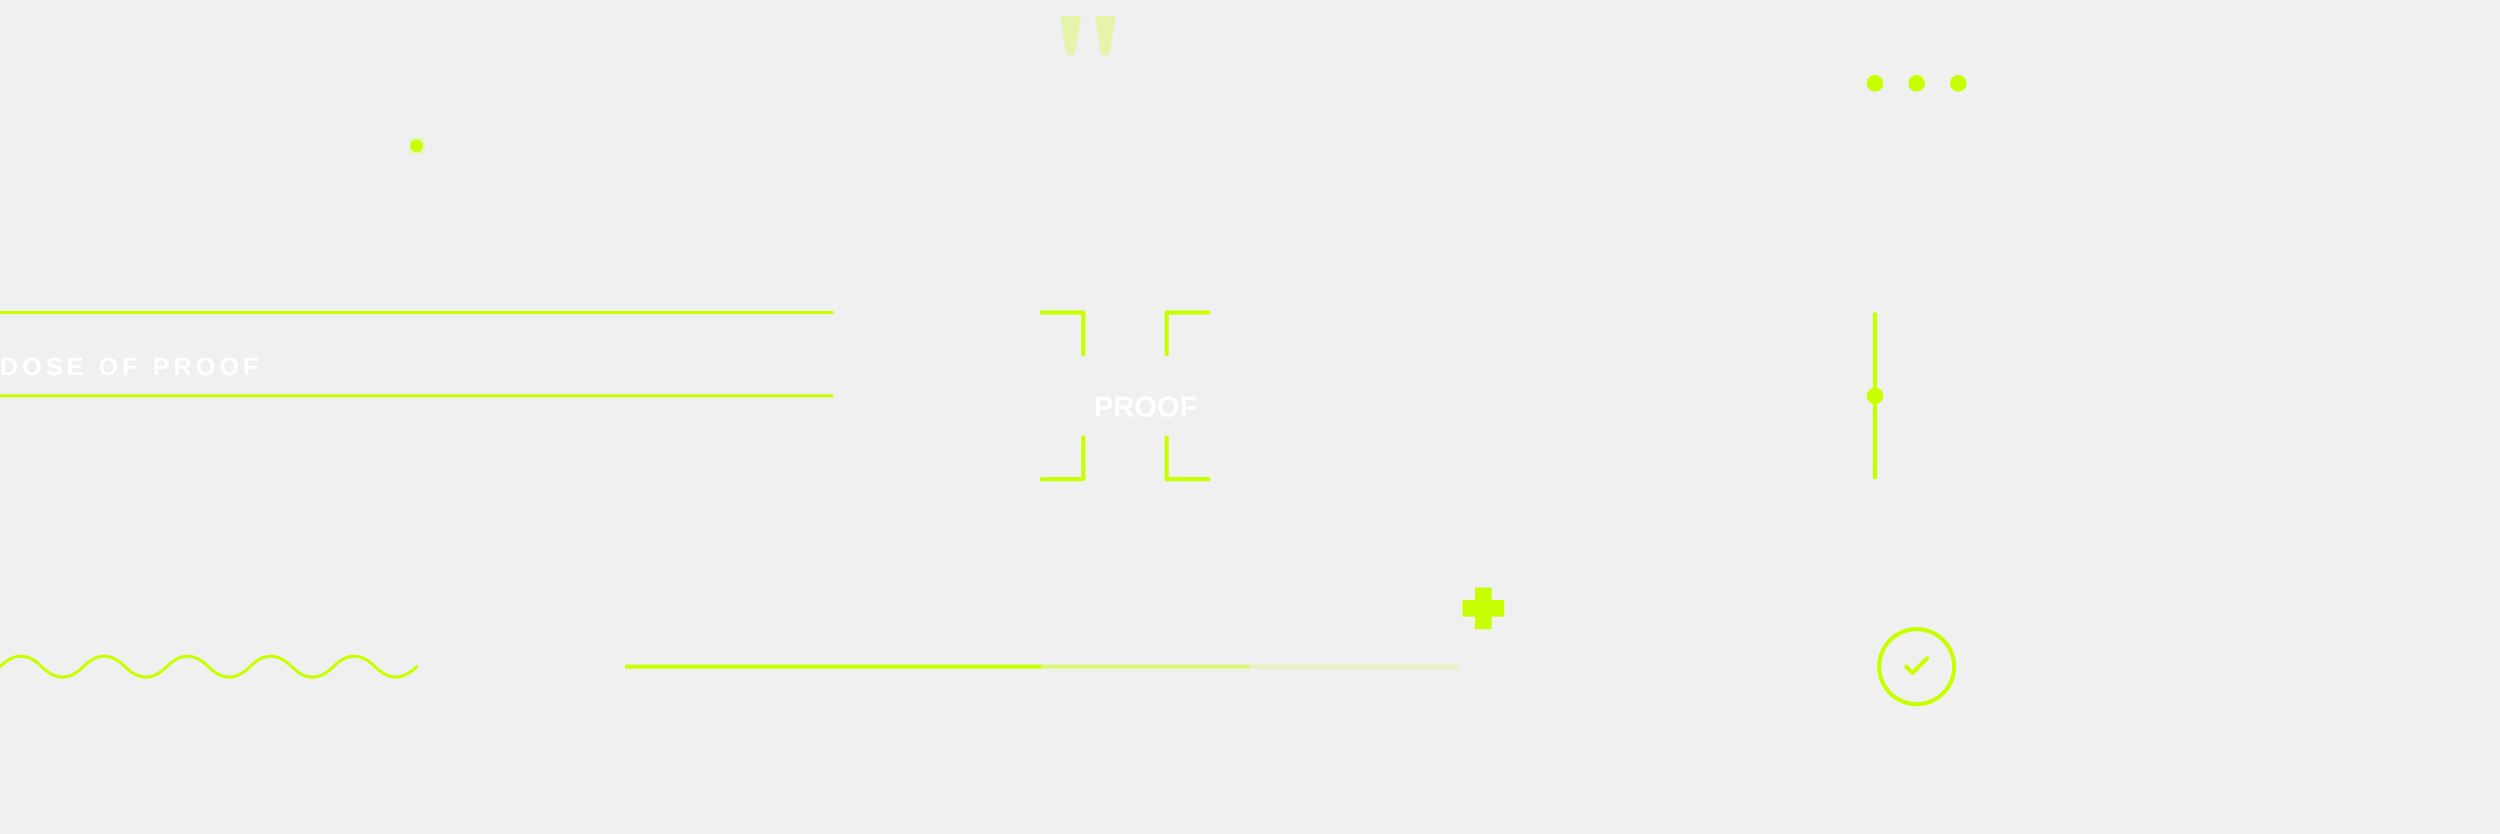
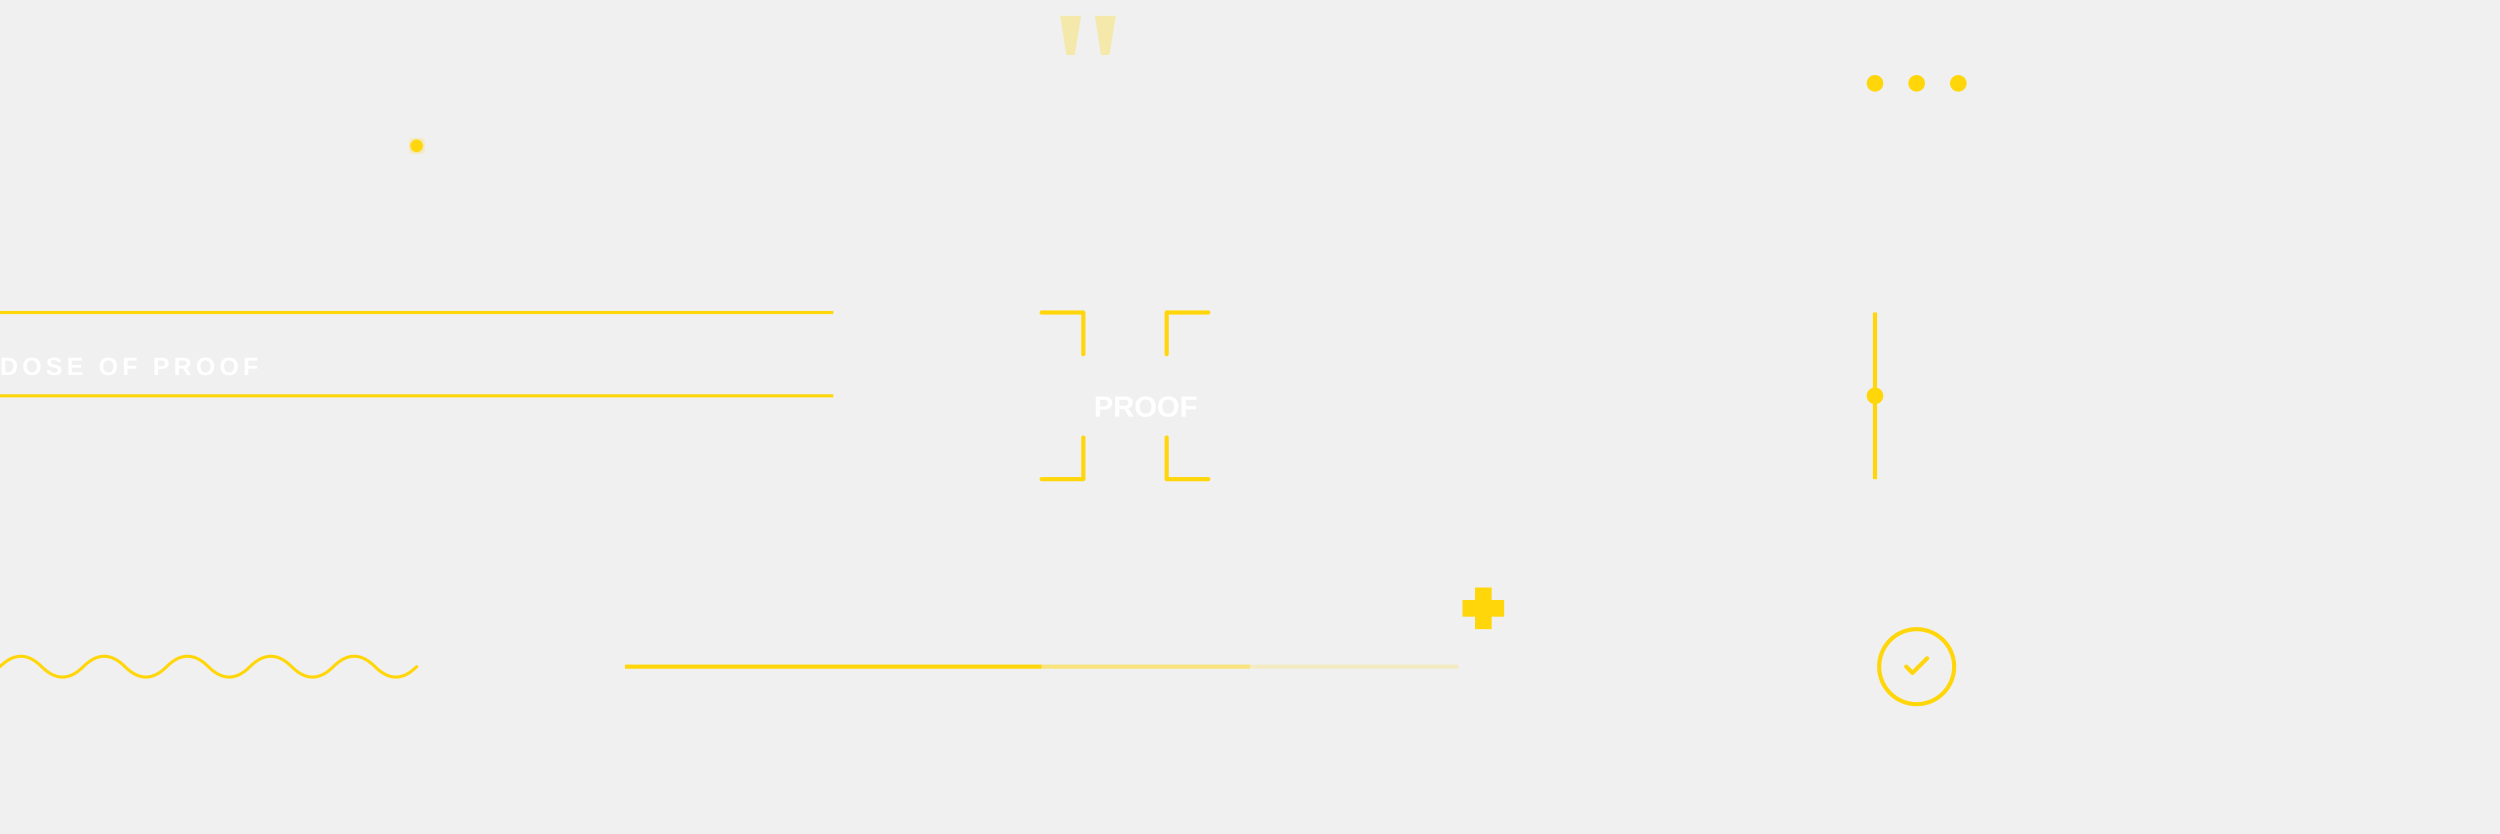
<svg xmlns="http://www.w3.org/2000/svg" viewBox="0 0 1200 400">
  <defs>
    <style>
-       .accent-lime { stroke: #C8FF00; fill: none; }
-       .accent-lime-fill { fill: #C8FF00; }
+       .accent-lime { stroke: #FFD60A; fill: none; }
+       .accent-lime-fill { fill: #FFD60A; }
      .text-white { fill: #FFFFFF; font-family: Arial, sans-serif; }
    </style>
    <filter id="glow">
      <feGaussianBlur stdDeviation="2" result="coloredBlur" />
      <feMerge>
        <feMergeNode in="coloredBlur" />
        <feMergeNode in="SourceGraphic" />
      </feMerge>
    </filter>
  </defs>
  <g id="divider-horizontal" transform="translate(0, 50)">
    <line class="accent-lime" x1="0" y1="20" x2="400" y2="20" stroke-width="2" filter="url(#glow)" />
    <circle class="accent-lime-fill" cx="200" cy="20" r="3" filter="url(#glow)" />
  </g>
  <g id="quote-mark" transform="translate(500, 0)">
    <text x="0" y="60" font-size="80" font-weight="bold" class="accent-lime-fill" opacity="0.3">"</text>
  </g>
  <g id="three-dots" transform="translate(900, 40)">
    <circle class="accent-lime-fill" cx="0" cy="0" r="4" />
    <circle class="accent-lime-fill" cx="20" cy="0" r="4" />
    <circle class="accent-lime-fill" cx="40" cy="0" r="4" />
  </g>
  <g id="footer-separator" transform="translate(0, 150)">
    <line class="accent-lime" x1="0" y1="0" x2="400" y2="0" stroke-width="1.5" />
    <text x="0" y="30" font-size="12" font-weight="bold" class="text-white" letter-spacing="2">DOSE OF PROOF</text>
    <line class="accent-lime" x1="0" y1="40" x2="400" y2="40" stroke-width="1.5" />
  </g>
  <g id="corner-brackets-tl" transform="translate(500, 150)">
    <path class="accent-lime" d="M 0 0 L 20 0 L 20 20" stroke-width="2" stroke-linecap="round" stroke-linejoin="round" />
    <path class="accent-lime" d="M 80 0 L 60 0 L 60 20" stroke-width="2" stroke-linecap="round" stroke-linejoin="round" />
    <path class="accent-lime" d="M 0 80 L 20 80 L 20 60" stroke-width="2" stroke-linecap="round" stroke-linejoin="round" />
    <path class="accent-lime" d="M 80 80 L 60 80 L 60 60" stroke-width="2" stroke-linecap="round" stroke-linejoin="round" />
    <text x="25" y="50" font-size="14" font-weight="bold" class="text-white">PROOF</text>
  </g>
  <g id="vertical-divider" transform="translate(900, 150)">
    <line class="accent-lime" x1="0" y1="0" x2="0" y2="80" stroke-width="2" />
    <circle class="accent-lime-fill" cx="0" cy="40" r="4" />
  </g>
  <g id="wavy-separator" transform="translate(0, 300)">
    <path class="accent-lime" d="M 0 20 Q 10 10 20 20 T 40 20 T 60 20 T 80 20 T 100 20 T 120 20 T 140 20 T 160 20 T 180 20 T 200 20" stroke-width="1.5" stroke-linecap="round" />
  </g>
  <g id="fade-line" transform="translate(300, 300)">
-     <line x1="0" y1="20" x2="200" y2="20" stroke="#C8FF00" stroke-width="2" opacity="1" />
-     <line x1="200" y1="20" x2="300" y2="20" stroke="#C8FF00" stroke-width="2" opacity="0.5" />
-     <line x1="300" y1="20" x2="400" y2="20" stroke="#C8FF00" stroke-width="2" opacity="0.2" />
+     <line x1="0" y1="20" x2="200" y2="20" stroke="#FFD60A" stroke-width="2" opacity="1" />
+     <line x1="200" y1="20" x2="300" y2="20" stroke="#FFD60A" stroke-width="2" opacity="0.5" />
+     <line x1="300" y1="20" x2="400" y2="20" stroke="#FFD60A" stroke-width="2" opacity="0.2" />
  </g>
  <g id="medical-cross" transform="translate(700, 280)">
    <rect x="8" y="2" width="8" height="20" class="accent-lime-fill" />
    <rect x="2" y="8" width="20" height="8" class="accent-lime-fill" />
  </g>
  <g id="proof-badge" transform="translate(900, 300)">
    <circle cx="20" cy="20" r="18" class="accent-lime" stroke-width="2" />
    <path d="M 15 20 L 18 23 L 25 16" class="accent-lime" stroke-width="2" fill="none" stroke-linecap="round" stroke-linejoin="round" />
  </g>
</svg>
